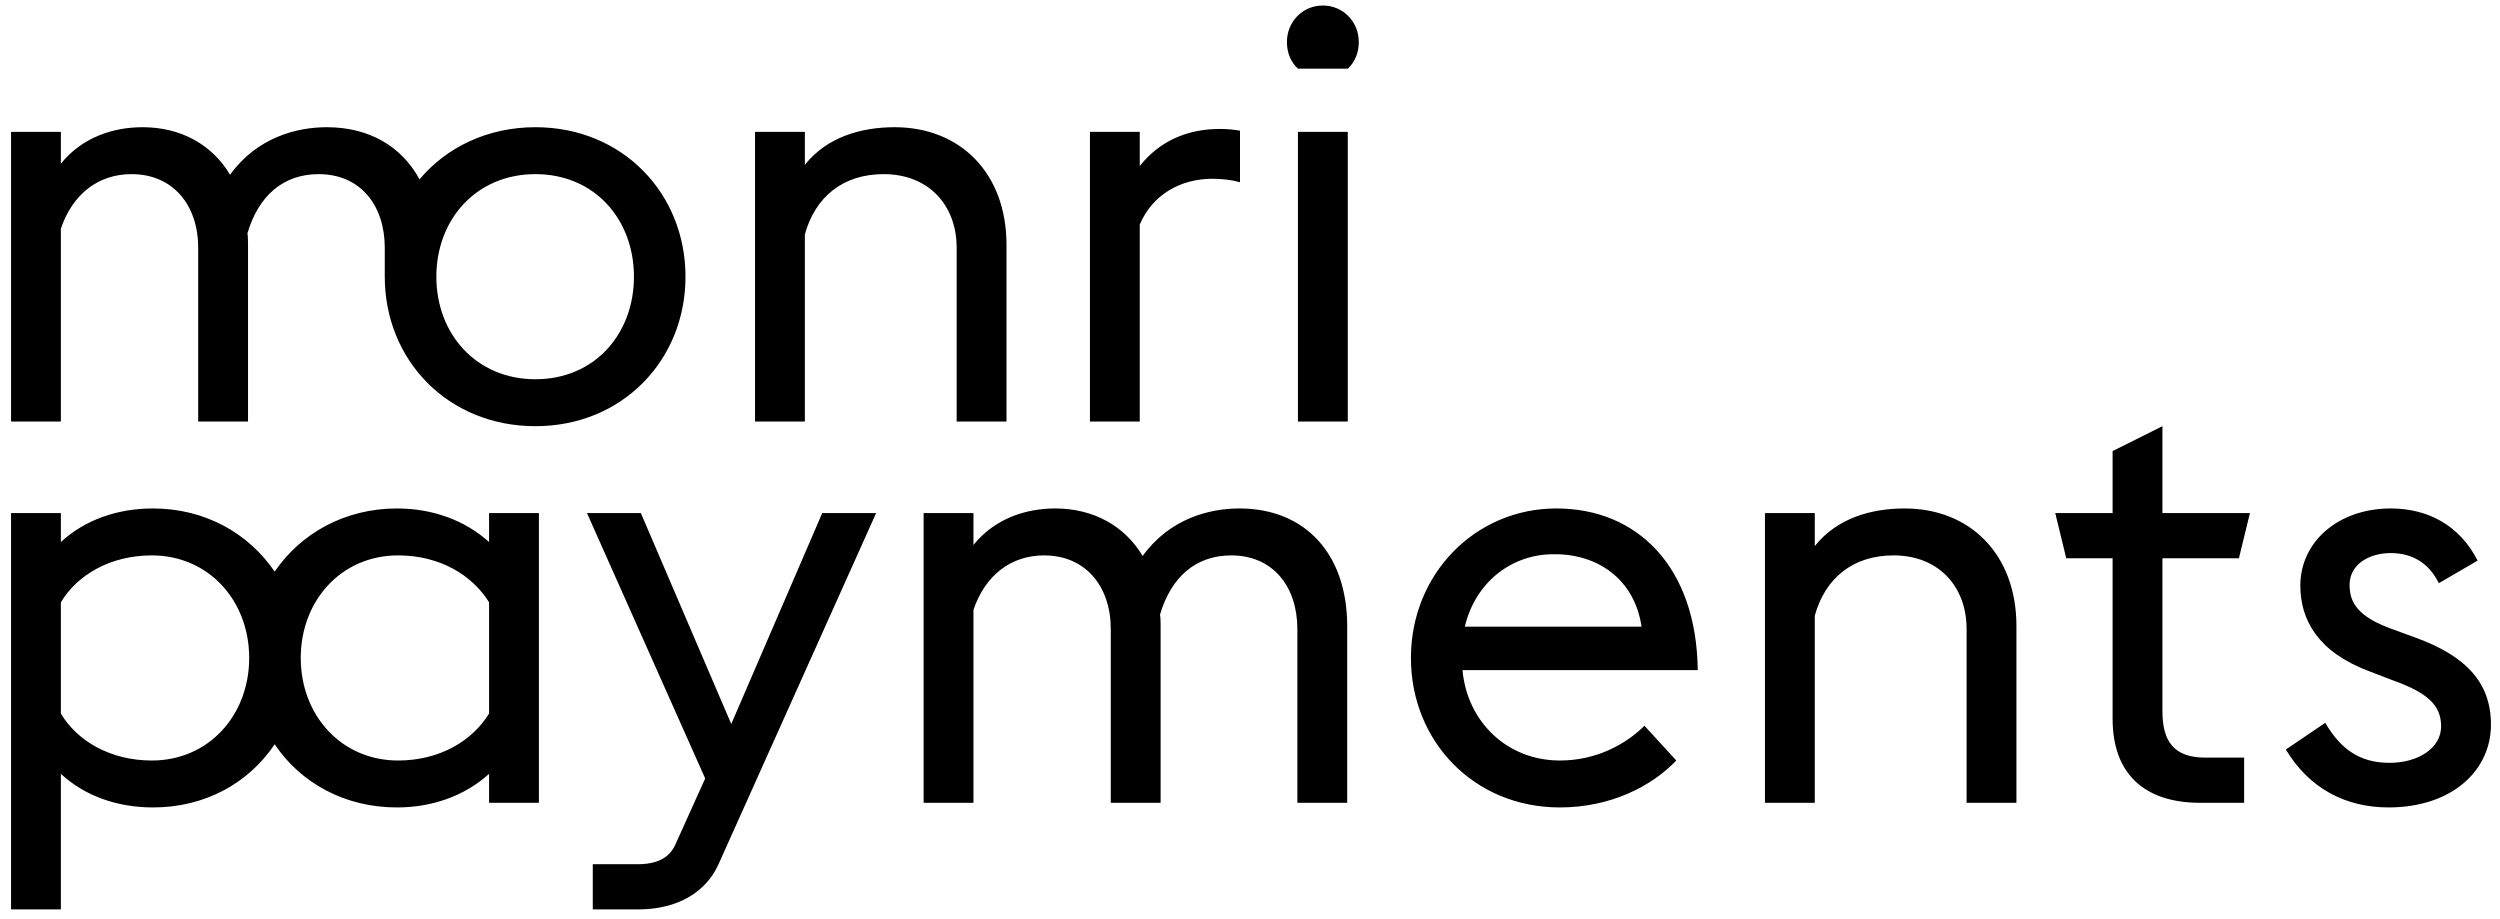
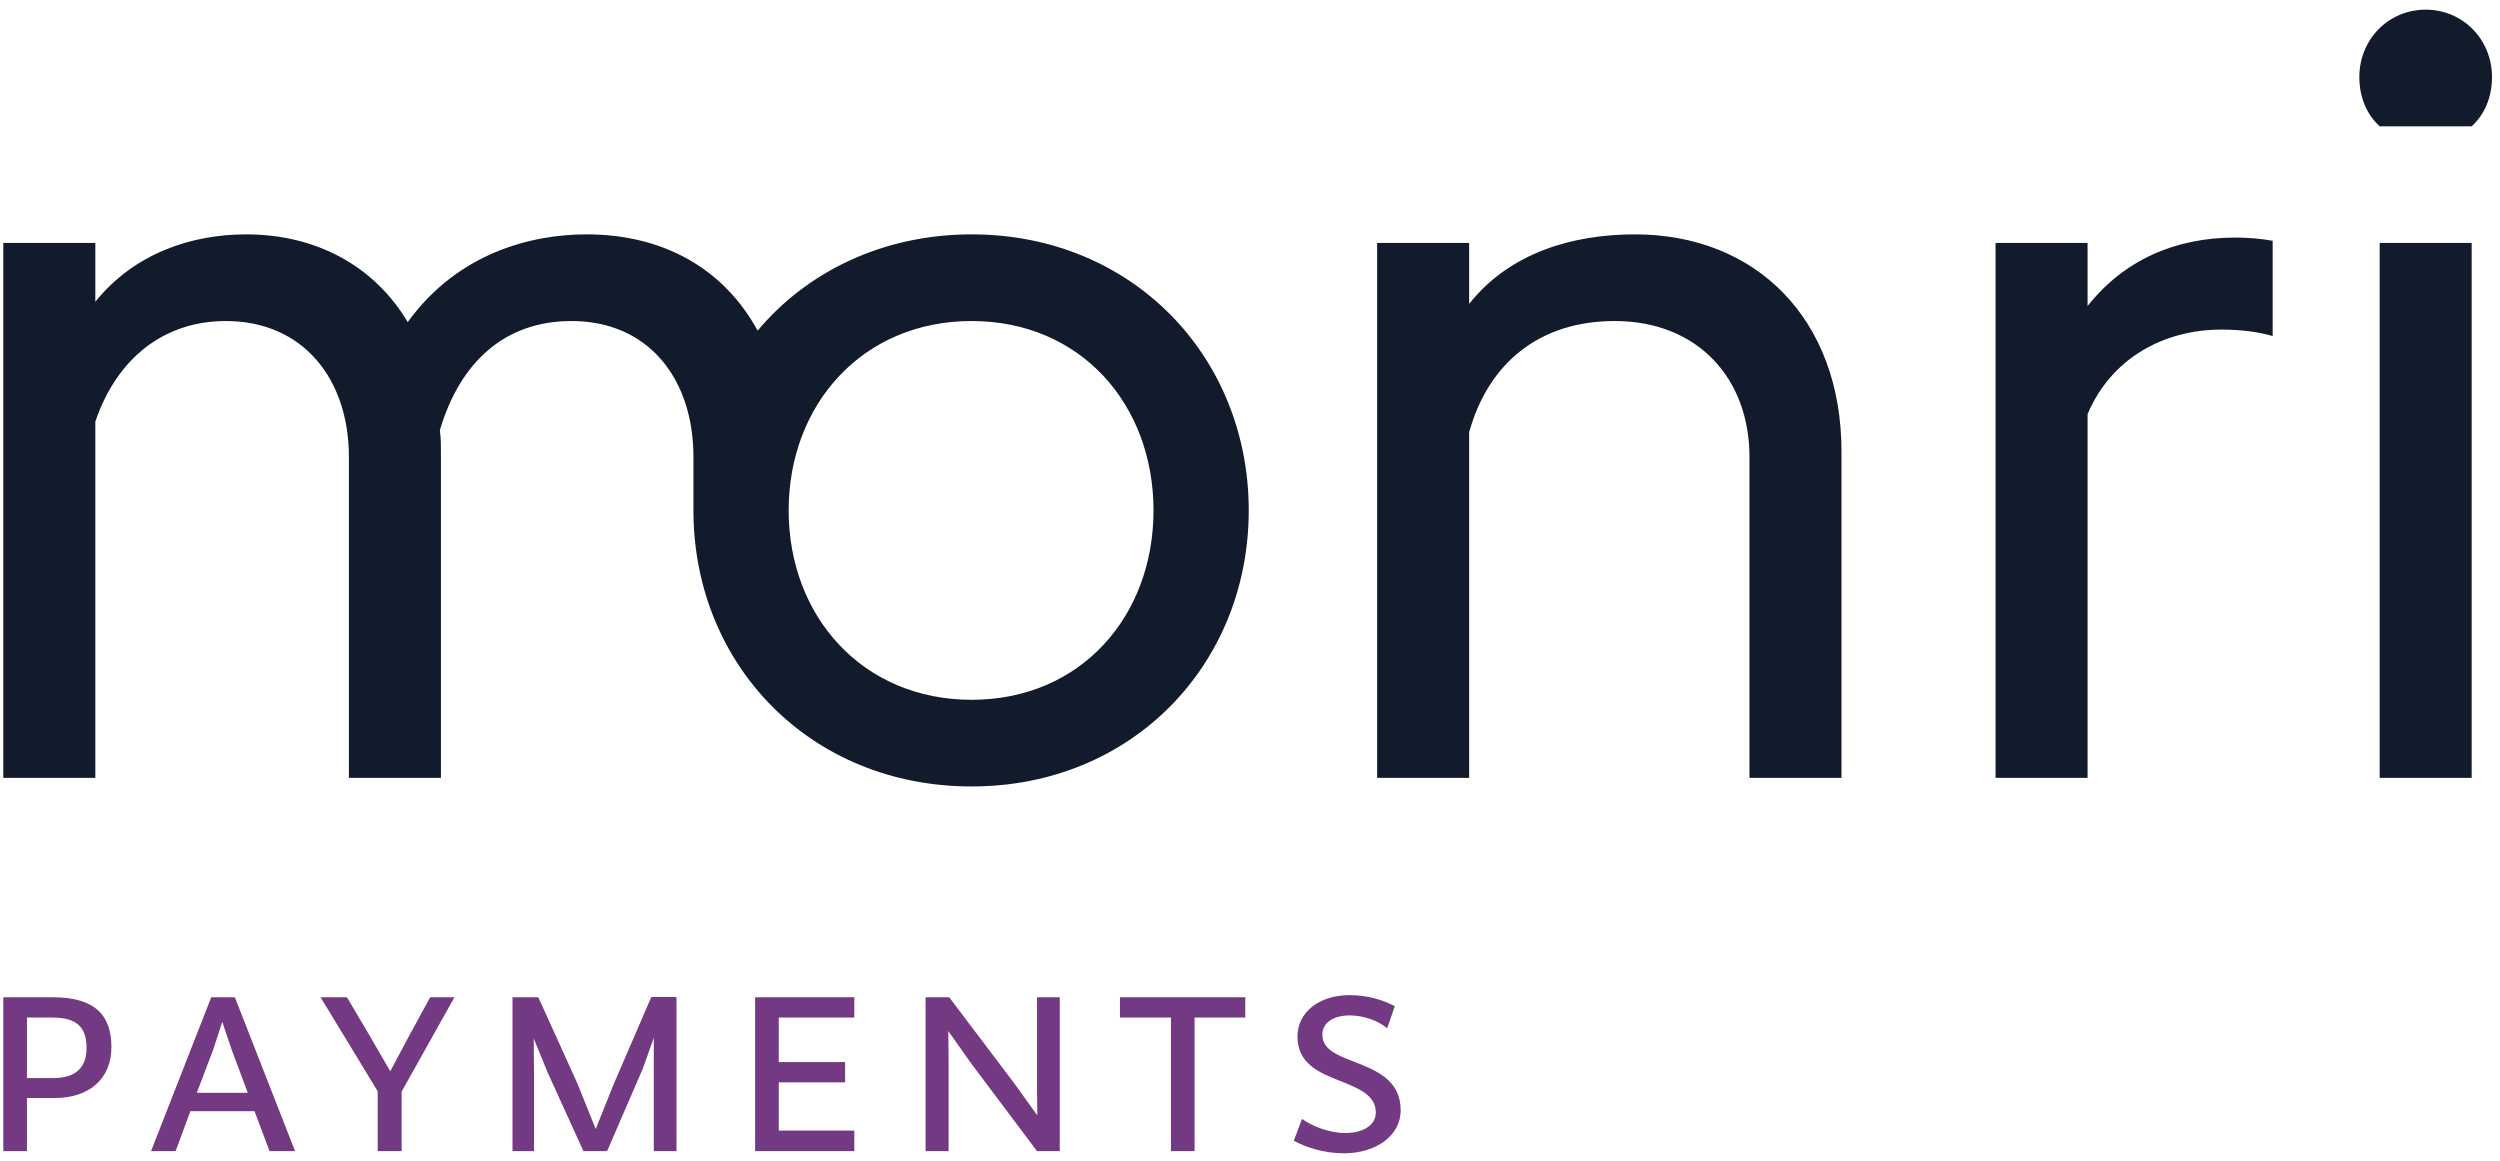
- <svg xmlns="http://www.w3.org/2000/svg" width="196px" height="72px" viewBox="0 0 196 72" version="1.1">
+ <svg xmlns="http://www.w3.org/2000/svg" width="252px" height="117px" viewBox="0 0 252 117" version="1.1">
  <defs />
  <g id="Page-1" stroke="none" stroke-width="1" fill="none" fill-rule="evenodd">
-     <g id="Monry-payments_DULJI-LOGO" transform="translate(-72, -35)" fill="#000000">
-       <path d="M110.343,97.94 L114.25,97.94 L114.25,75.226 L110.343,75.226 L110.343,77.498 C108.435,75.772 105.891,74.863 103.12,74.863 C99.032,74.863 95.579,76.816 93.535,79.815 C91.491,76.816 88.084,74.863 83.995,74.863 C81.179,74.863 78.635,75.772 76.772,77.498 L76.772,75.226 L72.866,75.226 L72.866,106.299 L76.772,106.299 L76.772,95.669 C78.635,97.395 81.179,98.303 83.995,98.303 C88.084,98.303 91.491,96.395 93.535,93.352 C95.579,96.395 99.032,98.303 103.12,98.303 C105.891,98.303 108.435,97.395 110.343,95.669 L110.343,97.94 Z M83.904,78.543 C88.356,78.543 91.536,82.086 91.536,86.583 C91.536,91.081 88.356,94.624 83.904,94.624 C80.634,94.624 78.044,93.079 76.772,90.944 L76.772,82.222 C78.044,80.087 80.634,78.543 83.904,78.543 Z M103.211,94.624 C98.759,94.624 95.579,91.081 95.579,86.583 C95.579,82.086 98.759,78.543 103.211,78.543 C106.482,78.543 109.026,80.087 110.343,82.222 L110.343,90.944 C109.026,93.079 106.482,94.624 103.211,94.624 Z M118.474,106.299 L122.017,106.299 C125.197,106.299 127.378,104.89 128.332,102.755 L140.688,75.226 L136.463,75.226 L129.331,91.762 L122.244,75.226 L118.02,75.226 L127.287,96.032 L124.97,101.165 C124.516,102.21 123.607,102.755 121.972,102.755 L118.474,102.755 L118.474,106.299 Z M173.713,97.94 L177.62,97.94 L177.62,84.085 C177.62,78.452 174.349,74.863 169.17,74.863 C166.853,74.863 163.719,75.635 161.584,78.588 C160.176,76.226 157.723,74.863 154.724,74.863 C152.453,74.863 150,75.635 148.319,77.725 L148.319,75.226 L144.412,75.226 L144.412,97.94 L148.319,97.94 L148.319,82.813 C149.228,80.133 151.226,78.543 153.861,78.543 C157.132,78.543 159.085,80.996 159.085,84.312 L159.085,97.94 L162.992,97.94 L162.992,84.085 C162.992,83.812 162.992,83.494 162.947,83.176 C163.81,80.269 165.718,78.543 168.534,78.543 C171.805,78.543 173.713,80.996 173.713,84.312 L173.713,97.94 Z M194.291,98.303 C198.243,98.303 201.469,96.668 203.422,94.624 L200.924,91.898 C199.47,93.352 197.153,94.624 194.291,94.624 C190.157,94.624 187.023,91.58 186.66,87.537 L205.103,87.537 C205.012,79.451 200.379,74.863 194.019,74.863 C187.659,74.863 182.617,79.996 182.617,86.583 C182.617,93.125 187.568,98.303 194.291,98.303 Z M193.792,78.452 C197.244,78.406 200.151,80.405 200.697,84.13 L186.841,84.13 C187.659,80.678 190.475,78.452 193.792,78.452 Z M210.372,97.94 L214.279,97.94 L214.279,83.267 C215.097,80.314 217.277,78.543 220.457,78.543 C224,78.543 226.181,80.996 226.181,84.312 L226.181,97.94 L230.088,97.94 L230.088,84.085 C230.088,78.452 226.453,74.863 221.32,74.863 C218.685,74.863 216.005,75.635 214.279,77.816 L214.279,75.226 L210.372,75.226 L210.372,97.94 Z M233.994,78.77 L237.628,78.77 L237.628,91.353 C237.628,95.669 240.126,97.94 244.487,97.94 L247.94,97.94 L247.94,94.397 L244.896,94.397 C242.398,94.397 241.535,93.079 241.535,90.763 L241.535,78.77 L247.531,78.77 L248.394,75.226 L241.535,75.226 L241.535,68.412 L237.628,70.366 L237.628,75.226 L233.131,75.226 L233.994,78.77 Z M259.251,98.303 C255.889,98.303 253.027,96.804 251.21,93.761 L254.299,91.671 C255.48,93.67 256.934,94.806 259.341,94.806 C261.567,94.806 263.384,93.67 263.384,91.944 C263.384,90.217 262.203,89.263 259.523,88.309 L257.751,87.628 C253.754,86.129 252.346,83.63 252.346,80.905 C252.346,77.498 255.298,74.863 259.432,74.863 C262.34,74.863 264.838,76.18 266.246,78.952 L263.203,80.723 C262.476,79.224 261.204,78.361 259.432,78.361 C257.706,78.361 256.207,79.269 256.207,80.859 C256.207,82.268 256.888,83.358 259.523,84.312 L261.386,84.993 C265.247,86.402 267.291,88.446 267.291,91.807 C267.291,95.442 264.202,98.303 259.251,98.303 Z M113.978,68.413 C107.118,68.413 102.166,63.234 102.166,56.693 L102.166,54.421 C102.166,51.105 100.258,48.652 96.987,48.652 C94.171,48.652 92.263,50.378 91.4,53.286 C91.445,53.604 91.445,53.922 91.445,54.194 L91.445,68.05 L87.538,68.05 L87.538,54.421 C87.538,51.105 85.585,48.652 82.314,48.652 C79.68,48.652 77.681,50.242 76.772,52.922 L76.772,68.05 L72.867,68.05 L72.867,45.336 L76.772,45.336 L76.772,47.835 C78.454,45.745 80.906,44.973 83.178,44.973 C86.177,44.973 88.629,46.335 90.037,48.698 C92.172,45.745 95.306,44.973 97.624,44.973 C100.939,44.973 103.484,46.472 104.892,49.061 C106.981,46.563 110.207,44.973 113.978,44.973 C120.791,44.973 125.743,50.151 125.743,56.693 C125.743,63.234 120.791,68.413 113.978,68.413 Z M113.978,64.733 C118.612,64.733 121.701,61.19 121.701,56.693 C121.701,52.196 118.612,48.652 113.978,48.652 C109.344,48.652 106.21,52.196 106.21,56.693 C106.21,61.19 109.344,64.733 113.978,64.733 Z M131.195,68.05 L131.195,45.336 L135.101,45.336 L135.101,47.925 C136.827,45.745 139.507,44.973 142.143,44.973 C147.275,44.973 150.91,48.561 150.91,54.194 L150.91,68.05 L147.002,68.05 L147.002,54.421 C147.002,51.105 144.822,48.652 141.279,48.652 C138.1,48.652 135.918,50.424 135.101,53.377 L135.101,68.05 L131.195,68.05 Z M157.451,68.05 L157.451,45.336 L161.357,45.336 L161.357,48.016 C162.901,46.063 165.083,45.109 167.626,45.109 C168.172,45.109 168.716,45.154 169.216,45.245 L169.216,49.288 C168.581,49.107 167.853,49.016 167.036,49.016 C164.583,49.016 162.357,50.242 161.357,52.604 L161.357,68.05 L157.451,68.05 Z M173.758,40.385 C173.214,39.885 172.895,39.158 172.895,38.295 C172.895,36.705 174.121,35.433 175.712,35.433 C177.302,35.433 178.529,36.705 178.529,38.295 C178.529,39.158 178.21,39.885 177.666,40.385 L173.758,40.385 Z M173.758,68.05 L173.758,45.336 L177.666,45.336 L177.666,68.05 L173.758,68.05 Z" id="Combined-Shape" />
+     <g id="MonrI-payments-logo" transform="translate(-84, -55)">
+       <g id="Group" transform="translate(84, 55)">
+         <path d="M97.939,79.275 C114.117,79.275 125.873,66.98 125.873,51.45 C125.873,35.919 114.117,23.624 97.939,23.624 C88.988,23.624 81.33,27.399 76.369,33.331 C73.025,27.183 66.986,23.624 59.113,23.624 C53.612,23.624 46.17,25.457 41.101,32.468 C37.758,26.859 31.934,23.624 24.816,23.624 C19.423,23.624 13.599,25.457 9.609,30.419 L9.609,24.487 L0.333,24.487 L0.333,78.412 L9.609,78.412 L9.609,42.498 C11.766,36.135 16.511,32.36 22.767,32.36 C30.532,32.36 35.169,38.184 35.169,46.057 L35.169,78.412 L44.445,78.412 L44.445,45.518 C44.445,44.871 44.445,44.116 44.337,43.361 C46.386,36.458 50.916,32.36 57.603,32.36 C65.368,32.36 69.898,38.184 69.898,46.057 L69.898,51.45 C69.898,66.98 81.654,79.275 97.939,79.275 Z M97.939,70.539 C86.938,70.539 79.497,62.127 79.497,51.45 C79.497,40.772 86.938,32.36 97.939,32.36 C108.94,32.36 116.274,40.772 116.274,51.45 C116.274,62.127 108.94,70.539 97.939,70.539 Z M138.815,78.412 L148.09,78.412 L148.09,43.576 C150.031,36.566 155.208,32.36 162.758,32.36 C171.17,32.36 176.347,38.184 176.347,46.057 L176.347,78.412 L185.622,78.412 L185.622,45.518 C185.622,32.144 176.994,23.624 164.807,23.624 C158.552,23.624 152.188,25.457 148.09,30.634 L148.09,24.487 L138.815,24.487 L138.815,78.412 Z M201.152,78.412 L210.427,78.412 L210.427,41.743 C212.8,36.135 218.084,33.223 223.908,33.223 C225.85,33.223 227.575,33.438 229.085,33.87 L229.085,24.271 C227.899,24.055 226.605,23.947 225.31,23.947 C219.271,23.947 214.094,26.212 210.427,30.85 L210.427,24.487 L201.152,24.487 L201.152,78.412 Z M239.87,12.731 L249.145,12.731 C250.439,11.544 251.194,9.819 251.194,7.77 C251.194,3.995 248.282,0.975 244.507,0.975 C240.733,0.975 237.821,3.995 237.821,7.77 C237.821,9.819 238.576,11.544 239.87,12.731 Z M239.87,78.412 L249.145,78.412 L249.145,24.487 L239.87,24.487 L239.87,78.412 Z" id="Fill-1" fill="#121B2C" />
+         <path d="M0.333,116.036 L2.717,116.036 L2.717,110.68 L5.534,110.68 C8.97,110.68 11.23,108.761 11.23,105.541 C11.23,102.415 9.652,100.526 5.348,100.526 L0.333,100.526 L0.333,116.036 Z M2.717,108.668 L2.717,102.57 L5.287,102.57 C7.794,102.57 8.723,103.591 8.723,105.634 C8.723,107.863 7.33,108.668 5.41,108.668 L2.717,108.668 Z M17.701,116.036 L19.186,112.012 L25.657,112.012 L27.173,116.036 L29.743,116.036 L23.675,100.526 L21.292,100.526 L15.224,116.036 L17.701,116.036 Z M23.335,105.758 L24.975,110.154 L19.837,110.154 L21.508,105.758 L22.406,103.003 L23.335,105.758 Z M38.071,116.036 L40.485,116.036 L40.485,110.03 L45.81,100.526 L43.364,100.526 L41.197,104.489 L39.34,107.987 L37.297,104.458 L34.975,100.526 L32.312,100.526 L38.071,109.999 L38.071,116.036 Z M51.66,116.036 L53.827,116.036 L53.827,107.647 L53.796,104.675 L55.22,108.142 L58.811,116.036 L61.195,116.036 L64.786,107.739 L65.901,104.613 L65.901,116.036 L68.192,116.036 L68.192,100.495 L65.653,100.495 L61.845,109.318 L60.05,113.807 L58.192,109.194 L54.261,100.526 L51.66,100.526 L51.66,116.036 Z M76.116,116.036 L86.115,116.036 L86.115,113.962 L78.5,113.962 L78.5,109.102 L85.187,109.102 L85.187,107.058 L78.5,107.058 L78.5,102.57 L86.115,102.57 L86.115,100.526 L76.116,100.526 L76.116,116.036 Z M93.297,116.036 L95.619,116.036 L95.619,106.811 L95.588,103.932 L97.91,107.213 L104.534,116.036 L106.825,116.036 L106.825,100.526 L104.534,100.526 L104.534,109.999 L104.565,112.445 L102.305,109.287 L95.681,100.526 L93.297,100.526 L93.297,116.036 Z M118.031,116.036 L120.415,116.036 L120.415,102.57 L125.523,102.57 L125.523,100.526 L112.892,100.526 L112.892,102.57 L118.031,102.57 L118.031,116.036 Z M135.46,116.253 C138.649,116.253 141.187,114.519 141.187,111.919 C141.187,108.854 138.711,107.894 136.513,107.027 C134.81,106.377 133.293,105.789 133.293,104.303 C133.293,103.096 134.377,102.353 136.079,102.353 C137.503,102.353 139.02,102.941 139.825,103.653 L140.599,101.424 C139.423,100.805 137.875,100.31 136.017,100.31 C133.045,100.31 130.785,101.981 130.785,104.489 C130.785,107.275 133.076,108.173 135.212,109.009 C136.977,109.721 138.68,110.402 138.68,112.135 C138.68,113.559 137.194,114.21 135.584,114.21 C133.974,114.21 132.148,113.467 131.25,112.785 L130.414,114.983 C131.59,115.634 133.448,116.253 135.46,116.253 Z" id="Fill-2" fill="#733982" />
+       </g>
    </g>
  </g>
</svg>
